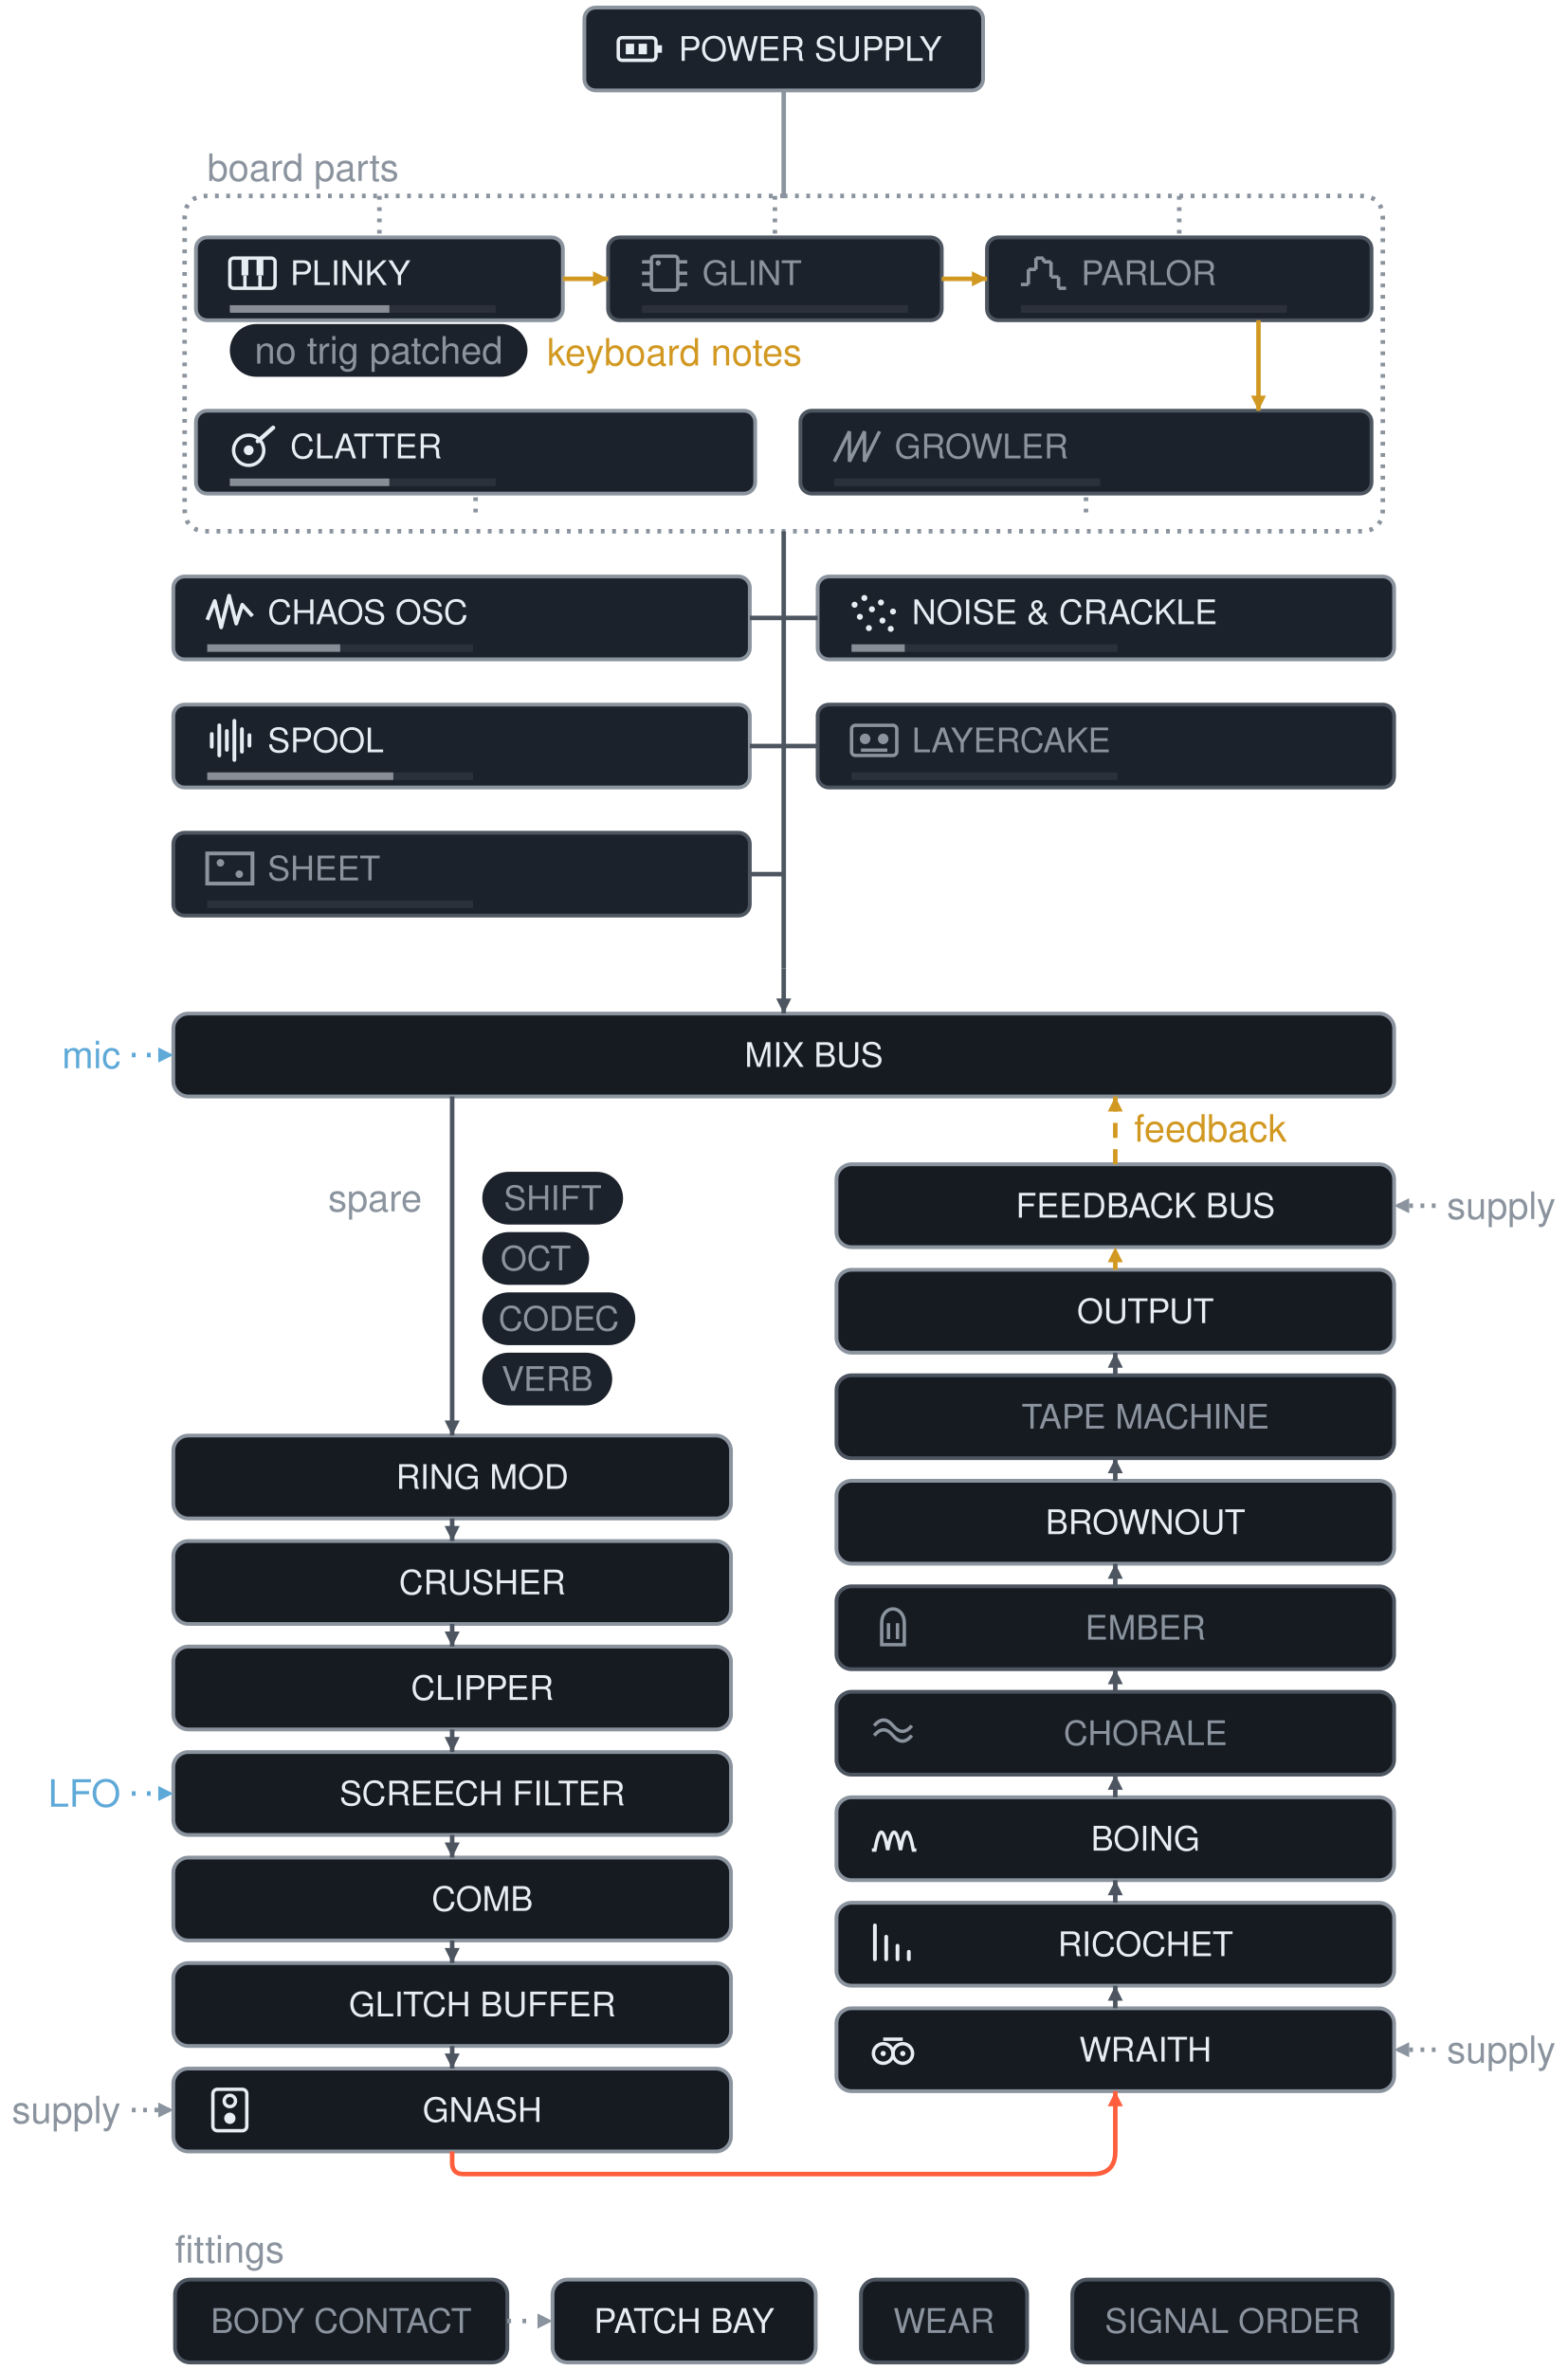
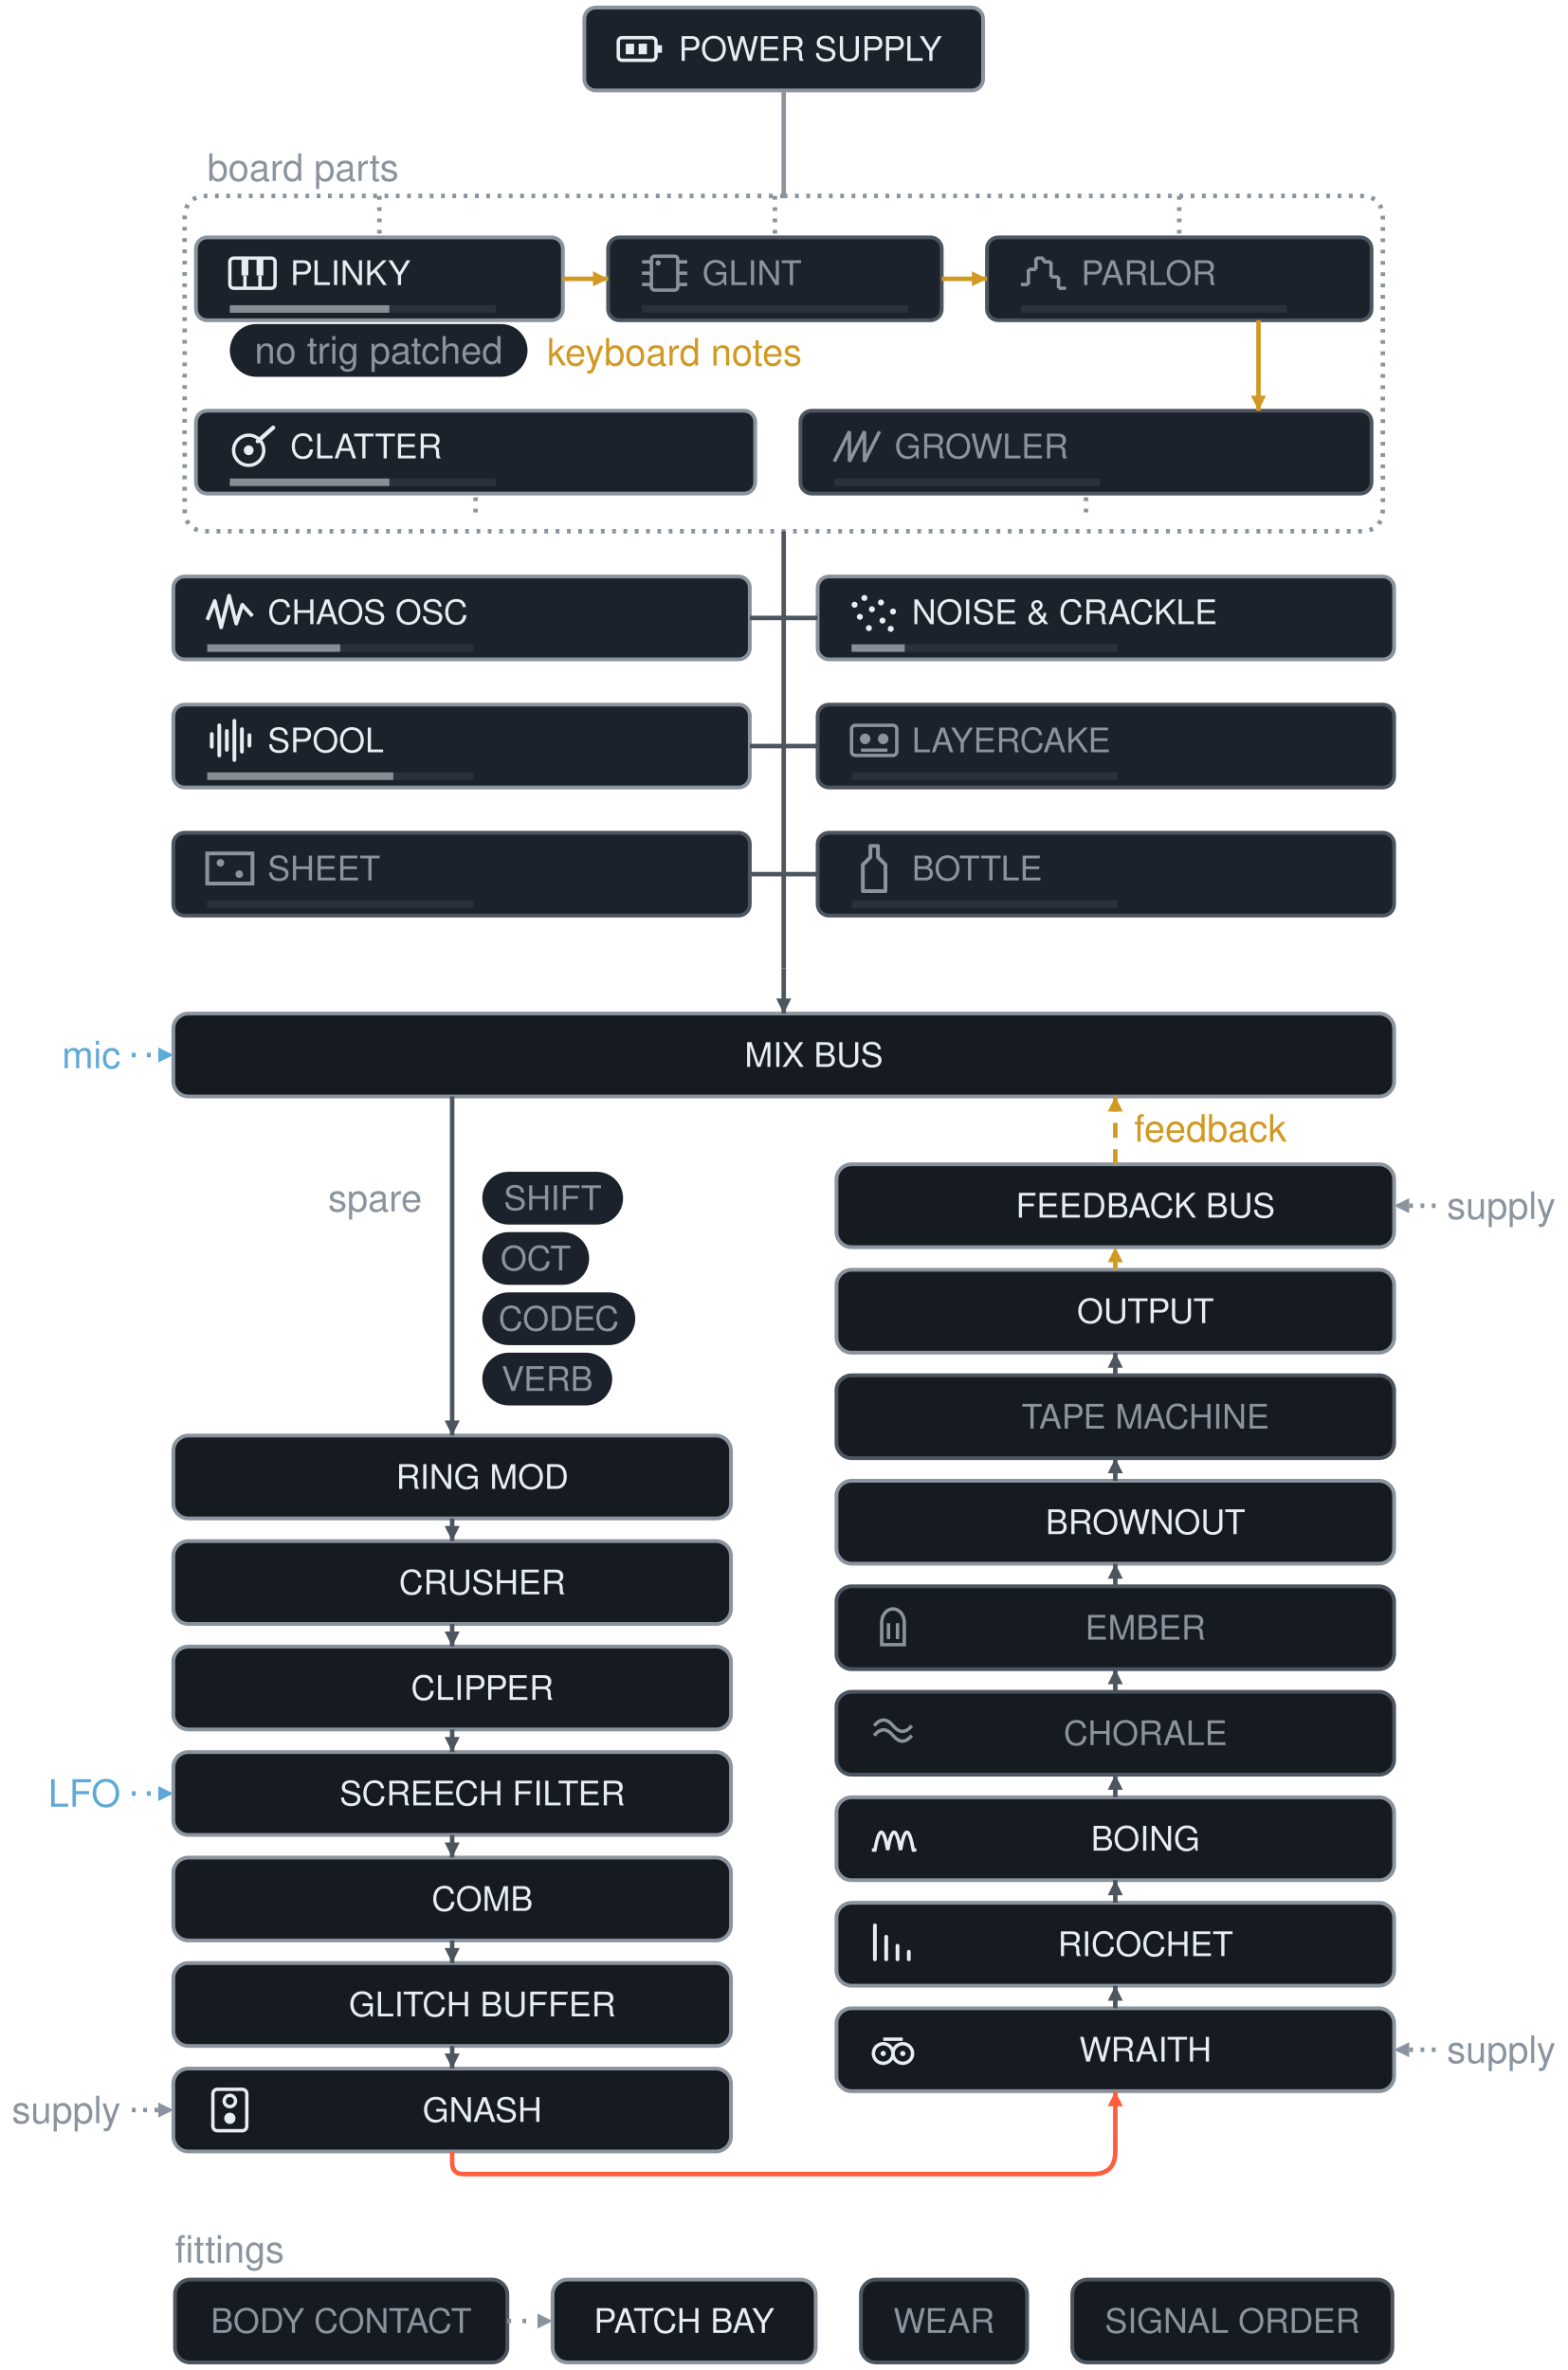
<svg xmlns="http://www.w3.org/2000/svg" viewBox="0 0 416 629" width="416" height="629" font-family="Helvetica, Arial, sans-serif">
  <g class="wire" data-wire="rail">
    <path class="line" d="M208 52L361 52Q367 52 367 58L367 135Q367 141 361 141L55 141Q49 141 49 135L49 58Q49 52 55 52L208 52" fill="none" stroke="#8b949e" stroke-width="1.2" stroke-dasharray="1 2" />
    <path class="head" d="" fill="#8b949e" />
  </g>
  <g class="node">
    <text x="55" y="48" fill="#8b949e" font-size="10" text-anchor="start">board parts</text>
  </g>
  <g class="node">
    <rect class="box" x="52" y="63" width="97.385" height="22" rx="3" fill="#1c222b" stroke="#8b949e" stroke-width="1" />
    <g class="glyph">
      <rect x="61" y="68.5" width="12" height="8" rx="1" fill="none" stroke="#e6edf3" stroke-width="0.9" />
      <path d="M 65 73.1 V 76.5 M 69 73.1 V 76.5" stroke="#e6edf3" stroke-width="0.9" />
      <rect x="64.1" y="68.5" width="1.8" height="4.6" fill="#e6edf3" />
      <rect x="68.1" y="68.5" width="1.8" height="4.6" fill="#e6edf3" />
    </g>
    <text x="77" y="75.65" fill="#e6edf3" font-size="9" text-anchor="start">PLINKY</text>
    <rect x="61" y="81" width="70.553" height="2" fill="#4d5560" fill-opacity="0.3" />
    <rect x="61" y="81" width="42.332" height="2" fill="#e6edf3" fill-opacity="0.5" />
  </g>
  <g class="node">
    <rect class="box" x="52" y="109" width="148.435" height="22" rx="3" fill="#1c222b" stroke="#8b949e" stroke-width="1" />
    <g class="glyph">
      <circle cx="66" cy="119.5" r="4" fill="none" stroke="#e6edf3" stroke-width="0.9" />
      <circle cx="66" cy="119.5" r="1.3" fill="#e6edf3" />
      <path d="M 72.5 113.5 L 68.4 117.1" stroke="#e6edf3" stroke-width="1.1" stroke-linecap="round" />
    </g>
    <text x="77" y="121.65" fill="#e6edf3" font-size="9" text-anchor="start">CLATTER</text>
    <rect x="61" y="127" width="70.553" height="2" fill="#4d5560" fill-opacity="0.3" />
    <rect x="61" y="127" width="42.332" height="2" fill="#e6edf3" fill-opacity="0.5" />
  </g>
  <g class="node">
    <rect class="box" x="161.385" y="63" width="88.553" height="22" rx="3" fill="#1c222b" stroke="#4d5560" stroke-width="1" />
    <g class="glyph">
      <rect x="172.885" y="68" width="7" height="9" rx="0.8" fill="none" stroke="#8b949e" stroke-width="0.9" />
      <path d="M 170.385 69.5 h 2.5 M 179.885 69.5 h 2.5 M 170.385 72.5 h 2.5 M 179.885 72.5 h 2.5 M 170.385 75.5 h 2.5 M 179.885 75.5 h 2.5" stroke="#8b949e" stroke-width="0.9" />
      <circle cx="174.685" cy="69.8" r="0.7" fill="#8b949e" />
    </g>
    <text x="186.385" y="75.65" fill="#8b949e" font-size="9" text-anchor="start">GLINT</text>
    <rect x="170.385" y="81" width="70.553" height="2" fill="#4d5560" fill-opacity="0.3" />
  </g>
  <g class="node">
    <rect class="box" x="261.939" y="63" width="102.061" height="22" rx="3" fill="#1c222b" stroke="#4d5560" stroke-width="1" />
    <g class="glyph">
      <path d="M 270.939 75.5 h 2 M 272.939 71.5 h 2 M 274.939 68.5 h 2 M 276.939 69.5 h 2 M 278.939 73.5 h 2 M 280.939 76.5 h 2 M 272.939 75.5 V 71.5 M 274.939 71.5 V 68.5 M 276.939 68.5 V 69.5 M 278.939 69.5 V 73.5 M 280.939 73.5 V 76.5" fill="none" stroke="#8b949e" stroke-width="0.9" stroke-linejoin="miter" />
    </g>
    <text x="286.939" y="75.65" fill="#8b949e" font-size="9" text-anchor="start">PARLOR</text>
    <rect x="270.939" y="81" width="70.553" height="2" fill="#4d5560" fill-opacity="0.3" />
  </g>
  <g class="node">
    <rect class="box" x="212.435" y="109" width="151.565" height="22" rx="3" fill="#1c222b" stroke="#4d5560" stroke-width="1" />
    <g class="glyph">
      <path d="M 221.435 122.5 L 225.435 114.5 V 122.5 L 229.435 114.5 V 122.5 L 233.435 114.5" fill="none" stroke="#8b949e" stroke-width="0.9" stroke-linejoin="miter" />
    </g>
    <text x="237.435" y="121.65" fill="#8b949e" font-size="9" text-anchor="start">GROWLER</text>
    <rect x="221.435" y="127" width="70.553" height="2" fill="#4d5560" fill-opacity="0.3" />
  </g>
  <g class="node">
    <rect class="box" x="46" y="153" width="153" height="22" rx="3" fill="#1c222b" stroke="#8b949e" stroke-width="1" />
    <g class="glyph">
      <path d="M 55 164.5 L 57 159.5 L 58.7 166.5 L 60.8 158.1 L 62.7 165.5 L 64.3 160.5 L 67 163.5" fill="none" stroke="#e6edf3" stroke-width="1" stroke-linejoin="round" />
    </g>
    <text x="71" y="165.65" fill="#e6edf3" font-size="9" text-anchor="start">CHAOS OSC</text>
    <rect x="55" y="171" width="70.553" height="2" fill="#4d5560" fill-opacity="0.3" />
    <rect x="55" y="171" width="35.277" height="2" fill="#e6edf3" fill-opacity="0.5" />
  </g>
  <g class="node">
    <rect class="box" x="217" y="153" width="153" height="22" rx="3" fill="#1c222b" stroke="#8b949e" stroke-width="1" />
    <g class="glyph">
      <path d="M 226.8 159.7 a 0.8 0.8 0 1 0 0.01 0 M 229.4 157.9 a 0.8 0.8 0 1 0 0.01 0 M 228.2 162.9 a 0.8 0.8 0 1 0 0.01 0 M 231.4 160.9 a 0.8 0.8 0 1 0 0.01 0 M 230.6 165.9 a 0.8 0.8 0 1 0 0.01 0 M 233.8 159.1 a 0.8 0.8 0 1 0 0.01 0 M 234.2 163.9 a 0.8 0.8 0 1 0 0.01 0 M 237 161.5 a 0.8 0.8 0 1 0 0.01 0 M 236.4 166.1 a 0.8 0.8 0 1 0 0.01 0" fill="#e6edf3" />
    </g>
    <text x="242" y="165.65" fill="#e6edf3" font-size="9" text-anchor="start">NOISE &amp; CRACKLE</text>
    <rect x="226" y="171" width="70.553" height="2" fill="#4d5560" fill-opacity="0.3" />
    <rect x="226" y="171" width="14.111" height="2" fill="#e6edf3" fill-opacity="0.5" />
  </g>
  <g class="node">
    <rect class="box" x="46" y="187" width="153" height="22" rx="3" fill="#1c222b" stroke="#8b949e" stroke-width="1" />
    <g class="glyph">
      <path d="M 56.2 194.8 v 3.4 M 58.2 192.5 v 8 M 60.2 194 v 5 M 62.2 191.3 v 10.4 M 64.2 193.5 v 6 M 66.2 195.1 v 2.8" stroke="#e6edf3" stroke-width="1" stroke-linecap="round" />
    </g>
    <text x="71" y="199.65" fill="#e6edf3" font-size="9" text-anchor="start">SPOOL</text>
    <rect x="55" y="205" width="70.553" height="2" fill="#4d5560" fill-opacity="0.3" />
    <rect x="55" y="205" width="49.387" height="2" fill="#e6edf3" fill-opacity="0.5" />
  </g>
  <g class="node">
    <rect class="box" x="217" y="187" width="153" height="22" rx="3" fill="#1c222b" stroke="#4d5560" stroke-width="1" />
    <g class="glyph">
      <rect x="226" y="192.5" width="12" height="8" rx="1" fill="none" stroke="#8b949e" stroke-width="0.9" />
      <circle cx="229.6" cy="196.1" r="1.4" fill="#8b949e" />
      <circle cx="234.4" cy="196.1" r="1.4" fill="#8b949e" />
      <path d="M 228.5 199.1 h 7" stroke="#8b949e" stroke-width="0.9" />
    </g>
    <text x="242" y="199.65" fill="#8b949e" font-size="9" text-anchor="start">LAYERCAKE</text>
    <rect x="226" y="205" width="70.553" height="2" fill="#4d5560" fill-opacity="0.3" />
  </g>
  <g class="node">
    <rect class="box" x="46" y="221" width="153" height="22" rx="3" fill="#1c222b" stroke="#4d5560" stroke-width="1" />
    <g class="glyph">
      <rect x="55" y="226.5" width="12" height="8" fill="none" stroke="#8b949e" stroke-width="1" />
      <circle cx="58.5" cy="229" r="1" fill="#8b949e" />
      <circle cx="63.5" cy="232" r="1" fill="#8b949e" />
    </g>
    <text x="71" y="233.65" fill="#8b949e" font-size="9" text-anchor="start">SHEET</text>
    <rect x="55" y="239" width="70.553" height="2" fill="#4d5560" fill-opacity="0.3" />
+   </g>
+   <g class="node">
+     <rect class="box" x="217" y="221" width="153" height="22" rx="3" fill="#1c222b" stroke="#4d5560" stroke-width="1" />
+     <g class="glyph">
+       <path d="M 231 224.5 L 233 224.5 L 233 227.5 L 235 229.5 L 235 236.5 L 229 236.5 L 229 229.5 L 231 227.5 Z" fill="none" stroke="#8b949e" stroke-width="1" stroke-linejoin="round" />
+     </g>
+     <text x="242" y="233.65" fill="#8b949e" font-size="9" text-anchor="start">BOTTLE</text>
+     <rect x="226" y="239" width="70.553" height="2" fill="#4d5560" fill-opacity="0.3" />
  </g>
  <g class="node">
    <rect class="box" x="46" y="269" width="324" height="22" rx="4" fill="#161b22" stroke="#8b949e" stroke-width="1" />
    <text x="216" y="283.15" fill="#e6edf3" font-size="9" text-anchor="middle">MIX BUS</text>
  </g>
  <g class="node">
    <text x="112" y="321.5" fill="#8b949e" font-size="10" text-anchor="end">spare</text>
  </g>
  <g class="node">
    <rect class="box" x="46" y="381" width="148" height="22" rx="4" fill="#161b22" stroke="#8b949e" stroke-width="1" />
    <text x="128" y="395.15" fill="#e6edf3" font-size="9" text-anchor="middle">RING MOD</text>
  </g>
  <g class="node">
    <rect class="box" x="46" y="409" width="148" height="22" rx="4" fill="#161b22" stroke="#8b949e" stroke-width="1" />
    <text x="128" y="423.15" fill="#e6edf3" font-size="9" text-anchor="middle">CRUSHER</text>
  </g>
  <g class="node">
    <rect class="box" x="46" y="437" width="148" height="22" rx="4" fill="#161b22" stroke="#8b949e" stroke-width="1" />
    <text x="128" y="451.15" fill="#e6edf3" font-size="9" text-anchor="middle">CLIPPER</text>
  </g>
  <g class="node">
    <rect class="box" x="46" y="465" width="148" height="22" rx="4" fill="#161b22" stroke="#8b949e" stroke-width="1" />
    <text x="128" y="479.15" fill="#e6edf3" font-size="9" text-anchor="middle">SCREECH FILTER</text>
  </g>
  <g class="node">
    <rect class="box" x="46" y="493" width="148" height="22" rx="4" fill="#161b22" stroke="#8b949e" stroke-width="1" />
    <text x="128" y="507.15" fill="#e6edf3" font-size="9" text-anchor="middle">COMB</text>
  </g>
  <g class="node">
    <rect class="box" x="46" y="521" width="148" height="22" rx="4" fill="#161b22" stroke="#8b949e" stroke-width="1" />
    <text x="128" y="535.15" fill="#e6edf3" font-size="9" text-anchor="middle">GLITCH BUFFER</text>
  </g>
  <g class="node">
    <rect class="box" x="46" y="549" width="148" height="22" rx="4" fill="#161b22" stroke="#8b949e" stroke-width="1" />
    <g class="glyph">
      <rect x="56.5" y="554.5" width="9" height="11" rx="1.2" fill="none" stroke="#e6edf3" stroke-width="0.9" />
      <circle cx="61" cy="557.6" r="1.5" fill="none" stroke="#e6edf3" stroke-width="0.9" />
      <circle cx="61" cy="562.2" r="1.5" fill="#e6edf3" />
    </g>
    <text x="128" y="563.15" fill="#e6edf3" font-size="9" text-anchor="middle">GNASH</text>
  </g>
  <g class="node">
    <rect class="box" x="222" y="533" width="148" height="22" rx="4" fill="#161b22" stroke="#8b949e" stroke-width="1" />
    <g class="glyph">
      <circle cx="234.4" cy="545" r="2.6" fill="none" stroke="#e6edf3" stroke-width="0.9" />
      <circle cx="234.4" cy="545" r="0.7" fill="#e6edf3" />
      <circle cx="239.6" cy="545" r="2.6" fill="none" stroke="#e6edf3" stroke-width="0.9" />
      <circle cx="239.6" cy="545" r="0.7" fill="#e6edf3" />
      <path d="M 234.4 541.2 H 239.6" stroke="#e6edf3" stroke-width="0.9" />
    </g>
    <text x="304" y="547.15" fill="#e6edf3" font-size="9" text-anchor="middle">WRAITH</text>
  </g>
  <g class="node">
    <rect class="box" x="222" y="505" width="148" height="22" rx="4" fill="#161b22" stroke="#8b949e" stroke-width="1" />
    <g class="glyph">
      <path d="M 232.2 520 v -9 M 235.2 520 v -6 M 238.2 520 v -3.6 M 241.2 520 v -2" stroke="#e6edf3" stroke-width="1" stroke-linecap="round" />
    </g>
    <text x="304" y="519.15" fill="#e6edf3" font-size="9" text-anchor="middle">RICOCHET</text>
  </g>
  <g class="node">
    <rect class="box" x="222" y="477" width="148" height="22" rx="4" fill="#161b22" stroke="#8b949e" stroke-width="1" />
    <g class="glyph">
      <path d="M 231.4 491 h 0.8 q 1.7 -9.5 3.4 0 q 1.7 -9.5 3.4 0 q 1.7 -9.5 3.4 0 h 0.8" fill="none" stroke="#e6edf3" stroke-width="0.9" />
    </g>
    <text x="304" y="491.15" fill="#e6edf3" font-size="9" text-anchor="middle">BOING</text>
  </g>
  <g class="node">
    <rect class="box" x="222" y="449" width="148" height="22" rx="4" fill="#161b22" stroke="#4d5560" stroke-width="1" />
    <g class="glyph">
      <path d="M 232 458 q 2.5 -3 5 0 q 2.5 3 5 0" fill="none" stroke="#8b949e" stroke-width="0.9" />
      <path d="M 232 460.6 q 2.5 -3 5 0 q 2.5 3 5 0" fill="none" stroke="#8b949e" stroke-width="0.9" />
    </g>
    <text x="304" y="463.15" fill="#8b949e" font-size="9" text-anchor="middle">CHORALE</text>
  </g>
  <g class="node">
    <rect class="box" x="222" y="421" width="148" height="22" rx="4" fill="#161b22" stroke="#4d5560" stroke-width="1" />
    <g class="glyph">
      <path d="M 234 436.5 V 430.6 a 3 3.6 0 0 1 6 0 V 436.5 z" fill="none" stroke="#8b949e" stroke-width="0.9" />
      <path d="M 235.8 435 V 430.8 M 238.2 435 V 430.8" fill="none" stroke="#8b949e" stroke-width="0.9" />
    </g>
    <text x="304" y="435.15" fill="#8b949e" font-size="9" text-anchor="middle">EMBER</text>
  </g>
  <g class="node">
    <rect class="box" x="222" y="393" width="148" height="22" rx="4" fill="#161b22" stroke="#8b949e" stroke-width="1" />
    <text x="304" y="407.15" fill="#e6edf3" font-size="9" text-anchor="middle">BROWNOUT</text>
  </g>
  <g class="node">
    <rect class="box" x="222" y="365" width="148" height="22" rx="4" fill="#161b22" stroke="#4d5560" stroke-width="1" />
    <text x="304" y="379.15" fill="#8b949e" font-size="9" text-anchor="middle">TAPE MACHINE</text>
  </g>
  <g class="node">
    <rect class="box" x="222" y="337" width="148" height="22" rx="4" fill="#161b22" stroke="#8b949e" stroke-width="1" />
    <text x="304" y="351.15" fill="#e6edf3" font-size="9" text-anchor="middle">OUTPUT</text>
  </g>
  <g class="node">
    <rect class="box" x="222" y="309" width="148" height="22" rx="4" fill="#161b22" stroke="#8b949e" stroke-width="1" />
    <text x="304" y="323.15" fill="#e6edf3" font-size="9" text-anchor="middle">FEEDBACK BUS</text>
  </g>
  <g class="node">
    <rect class="box" x="46.45" y="605" width="88.2" height="22" rx="4" fill="#161b22" stroke="#4d5560" stroke-width="1" />
    <text x="90.55" y="619.15" fill="#8b949e" font-size="9" text-anchor="middle">BODY CONTACT</text>
  </g>
  <g class="node">
    <rect class="box" x="146.65" y="605" width="69.84" height="22" rx="4" fill="#161b22" stroke="#8b949e" stroke-width="1" />
    <text x="181.57" y="619.15" fill="#e6edf3" font-size="9" text-anchor="middle">PATCH BAY</text>
  </g>
  <g class="node">
    <rect class="box" x="228.49" y="605" width="44.1" height="22" rx="4" fill="#161b22" stroke="#4d5560" stroke-width="1" />
    <text x="250.54" y="619.15" fill="#8b949e" font-size="9" text-anchor="middle">WEAR</text>
  </g>
  <g class="node">
    <rect class="box" x="284.59" y="605" width="84.96" height="22" rx="4" fill="#161b22" stroke="#4d5560" stroke-width="1" />
    <text x="327.07" y="619.15" fill="#8b949e" font-size="9" text-anchor="middle">SIGNAL ORDER</text>
  </g>
  <g class="node">
    <rect class="box" x="128" y="311" width="37.36" height="14" rx="7" fill="#1c222b" stroke="none" />
    <text x="146.68" y="321.15" fill="#8b949e" font-size="9" text-anchor="middle">SHIFT</text>
  </g>
  <g class="node">
    <rect class="box" x="128" y="327" width="28.36" height="14" rx="7" fill="#1c222b" stroke="none" />
    <text x="142.18" y="337.15" fill="#8b949e" font-size="9" text-anchor="middle">OCT</text>
  </g>
  <g class="node">
    <rect class="box" x="128" y="343" width="40.6" height="14" rx="7" fill="#1c222b" stroke="none" />
    <text x="148.3" y="353.15" fill="#8b949e" font-size="9" text-anchor="middle">CODEC</text>
  </g>
  <g class="node">
    <rect class="box" x="128" y="359" width="34.48" height="14" rx="7" fill="#1c222b" stroke="none" />
    <text x="145.24" y="369.15" fill="#8b949e" font-size="9" text-anchor="middle">VERB</text>
  </g>
  <g class="node">
    <rect class="box" x="61" y="86" width="79" height="14" rx="7" fill="#1c222b" stroke="none" />
    <text x="100.5" y="96.5" fill="#8b949e" font-size="10" text-anchor="middle">no trig patched</text>
  </g>
  <g class="node rail-chip">
    <rect class="box" x="155.09" y="2" width="105.82" height="22" rx="3" fill="#1c222b" stroke="#8b949e" stroke-width="1" />
    <g class="glyph">
      <rect x="164.09" y="10" width="10" height="6" rx="1" fill="none" stroke="#e6edf3" stroke-width="0.9" />
      <rect x="174.09" y="12" width="1.6" height="2" fill="#e6edf3" />
      <rect x="166.09" y="11.6" width="2.2" height="2.8" fill="#e6edf3" />
      <rect x="169.49" y="11.6" width="2.2" height="2.8" fill="#e6edf3" />
    </g>
    <text x="180.09" y="16.15" fill="#e6edf3" font-size="9" text-anchor="start">POWER SUPPLY</text>
  </g>
  <g class="tap">
    <text x="32" y="283.5" fill="#5ea9d8" font-size="10" text-anchor="end">mic</text>
  </g>
  <g class="tap">
    <text x="384" y="323.5" fill="#8b949e" font-size="10" text-anchor="start">supply</text>
  </g>
  <g class="tap">
    <text x="32" y="479.5" fill="#5ea9d8" font-size="10" text-anchor="end">LFO</text>
  </g>
  <g class="tap">
    <text x="384" y="547.5" fill="#8b949e" font-size="10" text-anchor="start">supply</text>
  </g>
  <g class="tap">
    <text x="32" y="563.5" fill="#8b949e" font-size="10" text-anchor="end">supply</text>
  </g>
  <g class="tap">
    <text x="46.45" y="600.5" fill="#8b949e" font-size="10" text-anchor="start">fittings</text>
  </g>
  <g class="wire" data-wire="supply-feed">
    <path class="line" d="M208 24L208 52" fill="none" stroke="#8b949e" stroke-width="1.2" />
    <path class="head" d="" fill="#8b949e" />
  </g>
  <g class="wire" data-wire="rail-Plinky">
    <path class="line" d="M100.693 52L100.693 63" fill="none" stroke="#8b949e" stroke-width="1.2" stroke-dasharray="1 2" />
    <path class="head" d="" fill="#8b949e" />
  </g>
  <g class="wire" data-wire="rail-Clatter">
    <path class="line" d="M126.218 136L126.218 131" fill="none" stroke="#8b949e" stroke-width="1.2" stroke-dasharray="1 2" />
    <path class="head" d="" fill="#8b949e" />
  </g>
  <g class="wire" data-wire="rail-Glint">
    <path class="line" d="M205.662 52L205.662 63" fill="none" stroke="#8b949e" stroke-width="1.2" stroke-dasharray="1 2" />
    <path class="head" d="" fill="#8b949e" />
  </g>
  <g class="wire" data-wire="rail-Parlor">
    <path class="line" d="M312.969 52L312.969 63" fill="none" stroke="#8b949e" stroke-width="1.2" stroke-dasharray="1 2" />
    <path class="head" d="" fill="#8b949e" />
  </g>
  <g class="wire" data-wire="rail-Growler">
    <path class="line" d="M288.218 136L288.218 131" fill="none" stroke="#8b949e" stroke-width="1.2" stroke-dasharray="1 2" />
    <path class="head" d="" fill="#8b949e" />
  </g>
  <g class="wire" data-wire="key-line">
    <path class="line" d="M149.385 74L161.385 74" fill="none" stroke="#d29922" stroke-width="1.2" />
    <path class="head" d="M157.385 76L161.385 74L157.385 72Z" fill="#d29922" />
    <text x="179" y="97" fill="#d29922" font-size="10" text-anchor="middle">keyboard notes</text>
  </g>
  <g class="wire" data-wire="key-line-pcm">
    <path class="line" d="M249.939 74L261.939 74" fill="none" stroke="#d29922" stroke-width="1.2" />
    <path class="head" d="M257.939 76L261.939 74L257.939 72Z" fill="#d29922" />
  </g>
  <g class="wire" data-wire="key-line-mono">
    <path class="line" d="M334 85L334 109" fill="none" stroke="#d29922" stroke-width="1.2" />
    <path class="head" d="M332 105L334 109L336 105Z" fill="#d29922" />
  </g>
  <g class="wire" data-wire="board-out">
    <path class="line" d="M208 141L208 257" fill="none" stroke="#4d5560" stroke-width="1.2" />
    <path class="head" d="" fill="#4d5560" />
  </g>
  <g class="wire" data-wire="Chaos_osc-out">
    <path class="line" d="M199 164L208 164" fill="none" stroke="#4d5560" stroke-width="1.2" />
    <path class="head" d="" fill="#4d5560" />
  </g>
  <g class="wire" data-wire="Noise_crackle-out">
    <path class="line" d="M217 164L208 164" fill="none" stroke="#4d5560" stroke-width="1.2" />
    <path class="head" d="" fill="#4d5560" />
  </g>
  <g class="wire" data-wire="Spool-out">
    <path class="line" d="M199 198L208 198" fill="none" stroke="#4d5560" stroke-width="1.2" />
    <path class="head" d="" fill="#4d5560" />
  </g>
  <g class="wire" data-wire="Layercake-out">
    <path class="line" d="M217 198L208 198" fill="none" stroke="#4d5560" stroke-width="1.2" />
    <path class="head" d="" fill="#4d5560" />
  </g>
  <g class="wire" data-wire="Sheet-out">
    <path class="line" d="M199 232L208 232" fill="none" stroke="#4d5560" stroke-width="1.2" />
    <path class="head" d="" fill="#4d5560" />
  </g>
+   <g class="wire" data-wire="Bottle-out">
+     <path class="line" d="M217 232L208 232" fill="none" stroke="#4d5560" stroke-width="1.2" />
+     <path class="head" d="" fill="#4d5560" />
+   </g>
  <g class="wire" data-wire="collect-mix">
    <path class="line" d="M208 257L208 269" fill="none" stroke="#4d5560" stroke-width="1.2" />
    <path class="head" d="M206 265L208 269L210 265Z" fill="#4d5560" />
  </g>
  <g class="wire" data-wire="mix-path">
    <path class="line" d="M120 291L120 381" fill="none" stroke="#4d5560" stroke-width="1.2" />
    <path class="head" d="M118 377L120 381L122 377Z" fill="#4d5560" />
  </g>
  <g class="wire" data-wire="Ring_mod-Crusher">
    <path class="line" d="M120 403L120 409" fill="none" stroke="#4d5560" stroke-width="1.2" />
    <path class="head" d="M118 405L120 409L122 405Z" fill="#4d5560" />
  </g>
  <g class="wire" data-wire="Crusher-Clipper">
    <path class="line" d="M120 431L120 437" fill="none" stroke="#4d5560" stroke-width="1.2" />
    <path class="head" d="M118 433L120 437L122 433Z" fill="#4d5560" />
  </g>
  <g class="wire" data-wire="Clipper-Screech_filter">
    <path class="line" d="M120 459L120 465" fill="none" stroke="#4d5560" stroke-width="1.2" />
    <path class="head" d="M118 461L120 465L122 461Z" fill="#4d5560" />
  </g>
  <g class="wire" data-wire="Screech_filter-Comb">
    <path class="line" d="M120 487L120 493" fill="none" stroke="#4d5560" stroke-width="1.2" />
    <path class="head" d="M118 489L120 493L122 489Z" fill="#4d5560" />
  </g>
  <g class="wire" data-wire="Comb-Glitch_buffer">
    <path class="line" d="M120 515L120 521" fill="none" stroke="#4d5560" stroke-width="1.2" />
    <path class="head" d="M118 517L120 521L122 517Z" fill="#4d5560" />
  </g>
  <g class="wire" data-wire="Glitch_buffer-Gnash">
    <path class="line" d="M120 543L120 549" fill="none" stroke="#4d5560" stroke-width="1.2" />
    <path class="head" d="M118 545L120 549L122 545Z" fill="#4d5560" />
  </g>
  <g class="wire" data-wire="Wraith-Ricochet">
    <path class="line" d="M296 533L296 527" fill="none" stroke="#4d5560" stroke-width="1.2" />
    <path class="head" d="M298 531L296 527L294 531Z" fill="#4d5560" />
  </g>
  <g class="wire" data-wire="Ricochet-Boing">
    <path class="line" d="M296 505L296 499" fill="none" stroke="#4d5560" stroke-width="1.2" />
    <path class="head" d="M298 503L296 499L294 503Z" fill="#4d5560" />
  </g>
  <g class="wire" data-wire="Boing-Chorale">
    <path class="line" d="M296 477L296 471" fill="none" stroke="#4d5560" stroke-width="1.2" />
    <path class="head" d="M298 475L296 471L294 475Z" fill="#4d5560" />
  </g>
  <g class="wire" data-wire="Chorale-Ember">
    <path class="line" d="M296 449L296 443" fill="none" stroke="#4d5560" stroke-width="1.2" />
    <path class="head" d="M298 447L296 443L294 447Z" fill="#4d5560" />
  </g>
  <g class="wire" data-wire="Ember-Brownout">
    <path class="line" d="M296 421L296 415" fill="none" stroke="#4d5560" stroke-width="1.2" />
    <path class="head" d="M298 419L296 415L294 419Z" fill="#4d5560" />
  </g>
  <g class="wire" data-wire="Brownout-Tape_machine">
    <path class="line" d="M296 393L296 387" fill="none" stroke="#4d5560" stroke-width="1.2" />
    <path class="head" d="M298 391L296 387L294 391Z" fill="#4d5560" />
  </g>
  <g class="wire" data-wire="Tape_machine-Output">
    <path class="line" d="M296 365L296 359" fill="none" stroke="#4d5560" stroke-width="1.2" />
    <path class="head" d="M298 363L296 359L294 363Z" fill="#4d5560" />
  </g>
  <g class="wire" data-wire="fold">
    <path class="line" d="M120 571L120 574Q120 577 123 577L290 577Q296 577 296 571L296 555" fill="none" stroke="#ff5d3b" stroke-width="1.2" />
    <path class="head" d="M298 559L296 555L294 559Z" fill="#ff5d3b" />
  </g>
  <g class="wire" data-wire="fb-out">
    <path class="line" d="M296 337L296 331" fill="none" stroke="#d29922" stroke-width="1.2" stroke-dasharray="4 3" />
    <path class="head" d="M298 335L296 331L294 335Z" fill="#d29922" />
  </g>
  <g class="wire" data-wire="fb-home">
    <path class="line" d="M296 309L296 291" fill="none" stroke="#d29922" stroke-width="1.2" stroke-dasharray="4 3" />
    <path class="head" d="M298 295L296 291L294 295Z" fill="#d29922" />
    <text x="301" y="303" fill="#d29922" font-size="10" text-anchor="start">feedback</text>
  </g>
  <g class="wire" data-wire="pad-bay">
    <path class="line" d="M134.65 616L146.65 616" fill="none" stroke="#8b949e" stroke-width="1.2" stroke-dasharray="1 3" />
    <path class="head" d="M142.65 618L146.65 616L142.65 614Z" fill="#8b949e" />
  </g>
  <g class="wire" data-wire="mic-wire">
    <path class="line" d="M35 280L46 280" fill="none" stroke="#5ea9d8" stroke-width="1.2" stroke-dasharray="1 3" />
    <path class="head" d="M42 282L46 280L42 278Z" fill="#5ea9d8" />
  </g>
  <g class="wire" data-wire="rail-Feedback_bus-wire">
    <path class="line" d="M381 320L370 320" fill="none" stroke="#8b949e" stroke-width="1.2" stroke-dasharray="1 2" />
    <path class="head" d="M374 318L370 320L374 322Z" fill="#8b949e" />
  </g>
  <g class="wire" data-wire="wire0-wire">
    <path class="line" d="M35 476L46 476" fill="none" stroke="#5ea9d8" stroke-width="1.2" stroke-dasharray="1 3" />
    <path class="head" d="M42 478L46 476L42 474Z" fill="#5ea9d8" />
  </g>
  <g class="wire" data-wire="rail-Wraith-wire">
    <path class="line" d="M381 544L370 544" fill="none" stroke="#8b949e" stroke-width="1.2" stroke-dasharray="1 2" />
    <path class="head" d="M374 542L370 544L374 546Z" fill="#8b949e" />
  </g>
  <g class="wire" data-wire="rail-Gnash-wire">
    <path class="line" d="M35 560L46 560" fill="none" stroke="#8b949e" stroke-width="1.2" stroke-dasharray="1 2" />
    <path class="head" d="M42 562L46 560L42 558Z" fill="#8b949e" />
  </g>
</svg>
